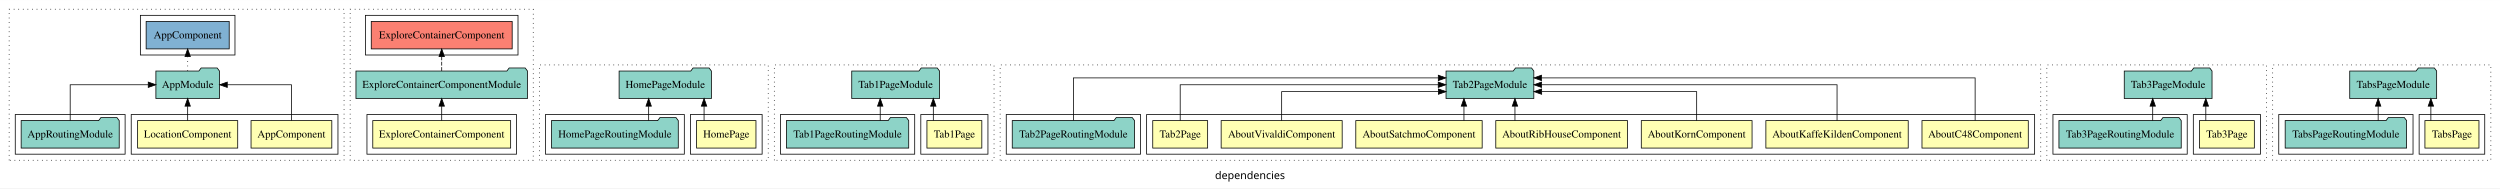
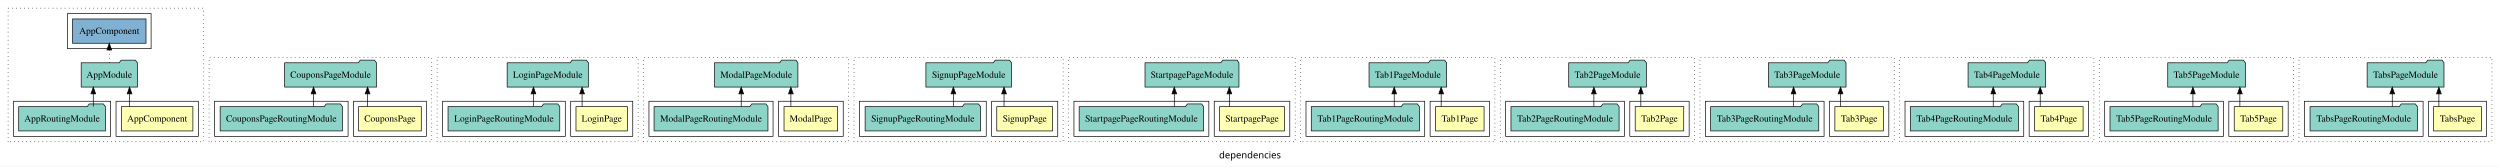
- <svg xmlns="http://www.w3.org/2000/svg" width="3277pt" height="247pt" viewBox="0.00 0.00 3277.00 246.80">
+ <svg xmlns="http://www.w3.org/2000/svg" width="3706pt" height="247pt" viewBox="0.00 0.00 3706.00 246.80">
  <g id="graph0" class="graph" transform="scale(1 1) rotate(0) translate(4 242.8)">
-     <polygon fill="white" stroke="transparent" points="-4,4 -4,-242.8 3273,-242.8 3273,4 -4,4" />
-     <text text-anchor="middle" x="1634.5" y="-8.2" font-family="sans-serif" font-size="14.00">dependencies</text>
+     <polygon fill="white" stroke="transparent" points="-4,4 -4,-242.8 3702,-242.8 3702,4 -4,4" />
+     <text text-anchor="middle" x="1849" y="-8.2" font-family="sans-serif" font-size="14.00">dependencies</text>
    <g id="clust1" class="cluster">
-       <polygon fill="none" stroke="black" stroke-dasharray="1,5" points="8,-32.8 8,-230.8 447,-230.8 447,-32.8 8,-32.8" />
+       <polygon fill="none" stroke="black" stroke-dasharray="1,5" points="8,-32.8 8,-230.8 298,-230.8 298,-32.8 8,-32.8" />
    </g>
    <g id="clust2" class="cluster">
-       <polygon fill="none" stroke="black" points="168,-40.8 168,-92.8 439,-92.8 439,-40.8 168,-40.8" />
-     </g>
-     <g id="clust5" class="cluster">
+       <polygon fill="none" stroke="black" points="168,-40.8 168,-92.8 290,-92.8 290,-40.8 168,-40.8" />
+     </g>
+     <g id="clust4" class="cluster">
      <polygon fill="none" stroke="black" points="16,-40.8 16,-92.8 160,-92.8 160,-40.8 16,-40.8" />
    </g>
-     <g id="clust7" class="cluster">
-       <polygon fill="none" stroke="black" points="180,-170.8 180,-222.8 304,-222.8 304,-170.8 180,-170.8" />
+     <g id="clust6" class="cluster">
+       <polygon fill="none" stroke="black" points="96,-170.8 96,-222.8 220,-222.8 220,-170.8 96,-170.8" />
+     </g>
+     <g id="clust14" class="cluster">
+       <polygon fill="none" stroke="black" stroke-dasharray="1,5" points="306,-32.8 306,-157.8 636,-157.8 636,-32.8 306,-32.8" />
    </g>
    <g id="clust15" class="cluster">
-       <polygon fill="none" stroke="black" stroke-dasharray="1,5" points="455,-32.8 455,-230.8 695,-230.8 695,-32.8 455,-32.8" />
-     </g>
-     <g id="clust16" class="cluster">
-       <polygon fill="none" stroke="black" points="477,-40.8 477,-92.8 673,-92.8 673,-40.8 477,-40.8" />
-     </g>
-     <g id="clust19" class="cluster">
-       <polygon fill="none" stroke="black" points="475,-170.8 475,-222.8 675,-222.8 675,-170.8 475,-170.8" />
-     </g>
-     <g id="clust22" class="cluster">
-       <polygon fill="none" stroke="black" stroke-dasharray="1,5" points="703,-32.8 703,-157.8 1003,-157.8 1003,-32.8 703,-32.8" />
-     </g>
-     <g id="clust23" class="cluster">
-       <polygon fill="none" stroke="black" points="901,-40.8 901,-92.8 995,-92.8 995,-40.8 901,-40.8" />
-     </g>
-     <g id="clust25" class="cluster">
-       <polygon fill="none" stroke="black" points="711,-40.8 711,-92.8 893,-92.8 893,-40.8 711,-40.8" />
-     </g>
-     <g id="clust35" class="cluster">
-       <polygon fill="none" stroke="black" stroke-dasharray="1,5" points="1011,-32.8 1011,-157.8 1299,-157.8 1299,-32.8 1011,-32.8" />
-     </g>
-     <g id="clust36" class="cluster">
-       <polygon fill="none" stroke="black" points="1203,-40.8 1203,-92.8 1291,-92.8 1291,-40.8 1203,-40.8" />
-     </g>
-     <g id="clust38" class="cluster">
-       <polygon fill="none" stroke="black" points="1019,-40.8 1019,-92.8 1195,-92.8 1195,-40.8 1019,-40.8" />
-     </g>
-     <g id="clust48" class="cluster">
-       <polygon fill="none" stroke="black" stroke-dasharray="1,5" points="1307,-32.8 1307,-157.8 2671,-157.8 2671,-32.8 1307,-32.8" />
-     </g>
-     <g id="clust49" class="cluster">
-       <polygon fill="none" stroke="black" points="1499,-40.8 1499,-92.8 2663,-92.8 2663,-40.8 1499,-40.8" />
-     </g>
-     <g id="clust57" class="cluster">
-       <polygon fill="none" stroke="black" points="1315,-40.8 1315,-92.8 1491,-92.8 1491,-40.8 1315,-40.8" />
+       <polygon fill="none" stroke="black" points="520,-40.8 520,-92.8 628,-92.8 628,-40.8 520,-40.8" />
+     </g>
+     <g id="clust17" class="cluster">
+       <polygon fill="none" stroke="black" points="314,-40.8 314,-92.8 512,-92.8 512,-40.8 314,-40.8" />
+     </g>
+     <g id="clust27" class="cluster">
+       <polygon fill="none" stroke="black" stroke-dasharray="1,5" points="644,-32.8 644,-157.8 942,-157.8 942,-32.8 644,-32.8" />
+     </g>
+     <g id="clust28" class="cluster">
+       <polygon fill="none" stroke="black" points="842,-40.8 842,-92.8 934,-92.8 934,-40.8 842,-40.8" />
+     </g>
+     <g id="clust30" class="cluster">
+       <polygon fill="none" stroke="black" points="652,-40.8 652,-92.8 834,-92.8 834,-40.8 652,-40.8" />
+     </g>
+     <g id="clust40" class="cluster">
+       <polygon fill="none" stroke="black" stroke-dasharray="1,5" points="950,-32.8 950,-157.8 1254,-157.8 1254,-32.8 950,-32.8" />
+     </g>
+     <g id="clust41" class="cluster">
+       <polygon fill="none" stroke="black" points="1150,-40.8 1150,-92.8 1246,-92.8 1246,-40.8 1150,-40.8" />
+     </g>
+     <g id="clust43" class="cluster">
+       <polygon fill="none" stroke="black" points="958,-40.8 958,-92.8 1142,-92.8 1142,-40.8 958,-40.8" />
+     </g>
+     <g id="clust53" class="cluster">
+       <polygon fill="none" stroke="black" stroke-dasharray="1,5" points="1262,-32.8 1262,-157.8 1572,-157.8 1572,-32.8 1262,-32.8" />
+     </g>
+     <g id="clust54" class="cluster">
+       <polygon fill="none" stroke="black" points="1466,-40.8 1466,-92.8 1564,-92.8 1564,-40.8 1466,-40.8" />
+     </g>
+     <g id="clust56" class="cluster">
+       <polygon fill="none" stroke="black" points="1270,-40.8 1270,-92.8 1458,-92.8 1458,-40.8 1270,-40.8" />
+     </g>
+     <g id="clust66" class="cluster">
+       <polygon fill="none" stroke="black" stroke-dasharray="1,5" points="1580,-32.8 1580,-157.8 1916,-157.8 1916,-32.8 1580,-32.8" />
    </g>
    <g id="clust67" class="cluster">
-       <polygon fill="none" stroke="black" stroke-dasharray="1,5" points="2679,-32.8 2679,-157.8 2967,-157.8 2967,-32.8 2679,-32.8" />
-     </g>
-     <g id="clust68" class="cluster">
-       <polygon fill="none" stroke="black" points="2871,-40.8 2871,-92.8 2959,-92.8 2959,-40.8 2871,-40.8" />
-     </g>
-     <g id="clust70" class="cluster">
-       <polygon fill="none" stroke="black" points="2687,-40.8 2687,-92.8 2863,-92.8 2863,-40.8 2687,-40.8" />
+       <polygon fill="none" stroke="black" points="1796,-40.8 1796,-92.8 1908,-92.8 1908,-40.8 1796,-40.8" />
+     </g>
+     <g id="clust69" class="cluster">
+       <polygon fill="none" stroke="black" points="1588,-40.8 1588,-92.8 1788,-92.8 1788,-40.8 1588,-40.8" />
+     </g>
+     <g id="clust79" class="cluster">
+       <polygon fill="none" stroke="black" stroke-dasharray="1,5" points="1924,-32.8 1924,-157.8 2212,-157.8 2212,-32.8 1924,-32.8" />
    </g>
    <g id="clust80" class="cluster">
-       <polygon fill="none" stroke="black" stroke-dasharray="1,5" points="2975,-32.8 2975,-157.8 3261,-157.8 3261,-32.8 2975,-32.8" />
-     </g>
-     <g id="clust81" class="cluster">
-       <polygon fill="none" stroke="black" points="3167,-40.8 3167,-92.8 3253,-92.8 3253,-40.8 3167,-40.8" />
-     </g>
-     <g id="clust83" class="cluster">
-       <polygon fill="none" stroke="black" points="2983,-40.8 2983,-92.8 3159,-92.8 3159,-40.8 2983,-40.8" />
+       <polygon fill="none" stroke="black" points="2116,-40.8 2116,-92.8 2204,-92.8 2204,-40.8 2116,-40.8" />
+     </g>
+     <g id="clust82" class="cluster">
+       <polygon fill="none" stroke="black" points="1932,-40.8 1932,-92.8 2108,-92.8 2108,-40.8 1932,-40.8" />
+     </g>
+     <g id="clust92" class="cluster">
+       <polygon fill="none" stroke="black" stroke-dasharray="1,5" points="2220,-32.8 2220,-157.8 2508,-157.8 2508,-32.8 2220,-32.8" />
+     </g>
+     <g id="clust93" class="cluster">
+       <polygon fill="none" stroke="black" points="2412,-40.8 2412,-92.8 2500,-92.8 2500,-40.8 2412,-40.8" />
+     </g>
+     <g id="clust95" class="cluster">
+       <polygon fill="none" stroke="black" points="2228,-40.8 2228,-92.8 2404,-92.8 2404,-40.8 2228,-40.8" />
+     </g>
+     <g id="clust105" class="cluster">
+       <polygon fill="none" stroke="black" stroke-dasharray="1,5" points="2516,-32.8 2516,-157.8 2804,-157.8 2804,-32.8 2516,-32.8" />
+     </g>
+     <g id="clust106" class="cluster">
+       <polygon fill="none" stroke="black" points="2708,-40.8 2708,-92.8 2796,-92.8 2796,-40.8 2708,-40.8" />
+     </g>
+     <g id="clust108" class="cluster">
+       <polygon fill="none" stroke="black" points="2524,-40.8 2524,-92.8 2700,-92.8 2700,-40.8 2524,-40.8" />
+     </g>
+     <g id="clust118" class="cluster">
+       <polygon fill="none" stroke="black" stroke-dasharray="1,5" points="2812,-32.8 2812,-157.8 3100,-157.8 3100,-32.8 2812,-32.8" />
+     </g>
+     <g id="clust119" class="cluster">
+       <polygon fill="none" stroke="black" points="3004,-40.8 3004,-92.8 3092,-92.8 3092,-40.8 3004,-40.8" />
+     </g>
+     <g id="clust121" class="cluster">
+       <polygon fill="none" stroke="black" points="2820,-40.8 2820,-92.8 2996,-92.8 2996,-40.8 2820,-40.8" />
+     </g>
+     <g id="clust131" class="cluster">
+       <polygon fill="none" stroke="black" stroke-dasharray="1,5" points="3108,-32.8 3108,-157.8 3396,-157.8 3396,-32.8 3108,-32.8" />
+     </g>
+     <g id="clust132" class="cluster">
+       <polygon fill="none" stroke="black" points="3300,-40.8 3300,-92.8 3388,-92.8 3388,-40.8 3300,-40.8" />
+     </g>
+     <g id="clust134" class="cluster">
+       <polygon fill="none" stroke="black" points="3116,-40.8 3116,-92.8 3292,-92.8 3292,-40.8 3116,-40.8" />
+     </g>
+     <g id="clust144" class="cluster">
+       <polygon fill="none" stroke="black" stroke-dasharray="1,5" points="3404,-32.8 3404,-157.8 3690,-157.8 3690,-32.8 3404,-32.8" />
+     </g>
+     <g id="clust145" class="cluster">
+       <polygon fill="none" stroke="black" points="3596,-40.8 3596,-92.8 3682,-92.8 3682,-40.8 3596,-40.8" />
+     </g>
+     <g id="clust147" class="cluster">
+       <polygon fill="none" stroke="black" points="3412,-40.8 3412,-92.8 3588,-92.8 3588,-40.8 3412,-40.8" />
    </g>
    <g id="node1" class="node">
-       <polygon fill="#ffffb3" stroke="black" points="430.94,-84.8 325.06,-84.8 325.06,-48.8 430.94,-48.8 430.94,-84.8" />
-       <text text-anchor="middle" x="378" y="-62.6" font-family="Times,serif" font-size="14.00">AppComponent</text>
+       <polygon fill="#ffffb3" stroke="black" points="281.94,-84.8 176.06,-84.8 176.06,-48.8 281.94,-48.8 281.94,-84.8" />
+       <text text-anchor="middle" x="229" y="-62.6" font-family="Times,serif" font-size="14.00">AppComponent</text>
+     </g>
+     <g id="node2" class="node">
+       <polygon fill="#8dd3c7" stroke="black" points="199.66,-149.8 196.66,-153.8 175.66,-153.8 172.66,-149.8 116.34,-149.8 116.34,-113.8 199.66,-113.8 199.66,-149.8" />
+       <text text-anchor="middle" x="158" y="-127.6" font-family="Times,serif" font-size="14.00">AppModule</text>
+     </g>
+     <g id="edge1" class="edge">
+       <path fill="none" stroke="black" d="M188.05,-84.91C188.05,-84.91 188.05,-103.79 188.05,-103.79" />
+       <polygon fill="black" stroke="black" points="184.55,-103.79 188.05,-113.79 191.55,-103.79 184.55,-103.79" />
+     </g>
+     <g id="node4" class="node">
+       <polygon fill="#80b1d3" stroke="black" points="212.44,-214.8 103.56,-214.8 103.56,-178.8 212.44,-178.8 212.44,-214.8" />
+       <text text-anchor="middle" x="158" y="-192.6" font-family="Times,serif" font-size="14.00">AppComponent </text>
+     </g>
+     <g id="edge3" class="edge">
+       <path fill="none" stroke="black" stroke-dasharray="1,5" d="M158,-149.91C158,-149.91 158,-168.79 158,-168.79" />
+       <polygon fill="black" stroke="black" points="154.5,-168.79 158,-178.79 161.5,-168.79 154.5,-168.79" />
    </g>
    <g id="node3" class="node">
-       <polygon fill="#8dd3c7" stroke="black" points="283.66,-149.8 280.66,-153.8 259.66,-153.8 256.66,-149.8 200.34,-149.8 200.34,-113.8 283.66,-113.8 283.66,-149.8" />
-       <text text-anchor="middle" x="242" y="-127.6" font-family="Times,serif" font-size="14.00">AppModule</text>
-     </g>
-     <g id="edge1" class="edge">
-       <path fill="none" stroke="black" d="M378,-84.91C378,-104.14 378,-131.8 378,-131.8 378,-131.8 293.91,-131.8 293.91,-131.8" />
-       <polygon fill="black" stroke="black" points="293.91,-128.3 283.91,-131.8 293.91,-135.3 293.91,-128.3" />
-     </g>
-     <g id="node2" class="node">
-       <polygon fill="#ffffb3" stroke="black" points="307.6,-84.8 176.4,-84.8 176.4,-48.8 307.6,-48.8 307.6,-84.8" />
-       <text text-anchor="middle" x="242" y="-62.6" font-family="Times,serif" font-size="14.00">LocationComponent</text>
-     </g>
-     <g id="edge2" class="edge">
-       <path fill="none" stroke="black" d="M242,-84.91C242,-84.91 242,-103.79 242,-103.79" />
-       <polygon fill="black" stroke="black" points="238.5,-103.79 242,-113.79 245.5,-103.79 238.5,-103.79" />
-     </g>
-     <g id="node5" class="node">
-       <polygon fill="#80b1d3" stroke="black" points="296.44,-214.8 187.56,-214.8 187.56,-178.8 296.44,-178.8 296.44,-214.8" />
-       <text text-anchor="middle" x="242" y="-192.6" font-family="Times,serif" font-size="14.00">AppComponent </text>
-     </g>
-     <g id="edge4" class="edge">
-       <path fill="none" stroke="black" stroke-dasharray="1,5" d="M242,-149.91C242,-149.91 242,-168.79 242,-168.79" />
-       <polygon fill="black" stroke="black" points="238.5,-168.79 242,-178.79 245.5,-168.79 238.5,-168.79" />
-     </g>
-     <g id="node4" class="node">
      <polygon fill="#8dd3c7" stroke="black" points="152.27,-84.8 149.27,-88.8 128.27,-88.8 125.27,-84.8 23.73,-84.8 23.73,-48.8 152.27,-48.8 152.27,-84.8" />
      <text text-anchor="middle" x="88" y="-62.6" font-family="Times,serif" font-size="14.00">AppRoutingModule</text>
    </g>
-     <g id="edge3" class="edge">
-       <path fill="none" stroke="black" d="M88,-84.91C88,-104.14 88,-131.8 88,-131.8 88,-131.8 190.33,-131.8 190.33,-131.8" />
-       <polygon fill="black" stroke="black" points="190.33,-135.3 200.33,-131.8 190.33,-128.3 190.33,-135.3" />
+     <g id="edge2" class="edge">
+       <path fill="none" stroke="black" d="M134.28,-84.91C134.28,-84.91 134.28,-103.79 134.28,-103.79" />
+       <polygon fill="black" stroke="black" points="130.78,-103.79 134.28,-113.79 137.78,-103.79 130.78,-103.79" />
+     </g>
+     <g id="node5" class="node">
+       <polygon fill="#ffffb3" stroke="black" points="620.49,-84.8 527.51,-84.8 527.51,-48.8 620.49,-48.8 620.49,-84.8" />
+       <text text-anchor="middle" x="574" y="-62.6" font-family="Times,serif" font-size="14.00">CouponsPage</text>
    </g>
    <g id="node6" class="node">
-       <polygon fill="#ffffb3" stroke="black" points="665.36,-84.8 484.64,-84.8 484.64,-48.8 665.36,-48.8 665.36,-84.8" />
-       <text text-anchor="middle" x="575" y="-62.6" font-family="Times,serif" font-size="14.00">ExploreContainerComponent</text>
+       <polygon fill="#8dd3c7" stroke="black" points="554.04,-149.8 551.04,-153.8 530.04,-153.8 527.04,-149.8 417.96,-149.8 417.96,-113.8 554.04,-113.8 554.04,-149.8" />
+       <text text-anchor="middle" x="486" y="-127.6" font-family="Times,serif" font-size="14.00">CouponsPageModule</text>
+     </g>
+     <g id="edge4" class="edge">
+       <path fill="none" stroke="black" d="M540.89,-84.91C540.89,-84.91 540.89,-103.79 540.89,-103.79" />
+       <polygon fill="black" stroke="black" points="537.39,-103.79 540.89,-113.79 544.39,-103.79 537.39,-103.79" />
    </g>
    <g id="node7" class="node">
-       <polygon fill="#8dd3c7" stroke="black" points="687.41,-149.8 684.41,-153.8 663.41,-153.8 660.41,-149.8 462.59,-149.8 462.59,-113.8 687.41,-113.8 687.41,-149.8" />
-       <text text-anchor="middle" x="575" y="-127.6" font-family="Times,serif" font-size="14.00">ExploreContainerComponentModule</text>
+       <polygon fill="#8dd3c7" stroke="black" points="503.66,-84.8 500.66,-88.8 479.66,-88.8 476.66,-84.8 322.34,-84.8 322.34,-48.8 503.66,-48.8 503.66,-84.8" />
+       <text text-anchor="middle" x="413" y="-62.6" font-family="Times,serif" font-size="14.00">CouponsPageRoutingModule</text>
    </g>
    <g id="edge5" class="edge">
-       <path fill="none" stroke="black" d="M575,-84.91C575,-84.91 575,-103.79 575,-103.79" />
-       <polygon fill="black" stroke="black" points="571.5,-103.79 575,-113.79 578.5,-103.79 571.5,-103.79" />
+       <path fill="none" stroke="black" d="M460.78,-84.91C460.78,-84.91 460.78,-103.79 460.78,-103.79" />
+       <polygon fill="black" stroke="black" points="457.28,-103.79 460.78,-113.79 464.28,-103.79 457.28,-103.79" />
    </g>
    <g id="node8" class="node">
-       <polygon fill="#fb8072" stroke="black" points="667.36,-214.8 482.64,-214.8 482.64,-178.8 667.36,-178.8 667.36,-214.8" />
-       <text text-anchor="middle" x="575" y="-192.6" font-family="Times,serif" font-size="14.00">ExploreContainerComponent </text>
+       <polygon fill="#ffffb3" stroke="black" points="926.16,-84.8 849.84,-84.8 849.84,-48.8 926.16,-48.8 926.16,-84.8" />
+       <text text-anchor="middle" x="888" y="-62.6" font-family="Times,serif" font-size="14.00">LoginPage</text>
+     </g>
+     <g id="node9" class="node">
+       <polygon fill="#8dd3c7" stroke="black" points="868.2,-149.8 865.2,-153.8 844.2,-153.8 841.2,-149.8 747.8,-149.8 747.8,-113.8 868.2,-113.8 868.2,-149.8" />
+       <text text-anchor="middle" x="808" y="-127.6" font-family="Times,serif" font-size="14.00">LoginPageModule</text>
    </g>
    <g id="edge6" class="edge">
-       <path fill="none" stroke="black" stroke-dasharray="5,2" d="M575,-149.91C575,-149.91 575,-168.79 575,-168.79" />
-       <polygon fill="black" stroke="black" points="571.5,-168.79 575,-178.79 578.5,-168.79 571.5,-168.79" />
-     </g>
-     <g id="node9" class="node">
-       <polygon fill="#ffffb3" stroke="black" points="986.92,-84.8 909.08,-84.8 909.08,-48.8 986.92,-48.8 986.92,-84.8" />
-       <text text-anchor="middle" x="948" y="-62.6" font-family="Times,serif" font-size="14.00">HomePage</text>
+       <path fill="none" stroke="black" d="M858.89,-84.91C858.89,-84.91 858.89,-103.79 858.89,-103.79" />
+       <polygon fill="black" stroke="black" points="855.39,-103.79 858.89,-113.79 862.39,-103.79 855.39,-103.79" />
    </g>
    <g id="node10" class="node">
-       <polygon fill="#8dd3c7" stroke="black" points="928.47,-149.8 925.47,-153.8 904.47,-153.8 901.47,-149.8 807.53,-149.8 807.53,-113.8 928.47,-113.8 928.47,-149.8" />
-       <text text-anchor="middle" x="868" y="-127.6" font-family="Times,serif" font-size="14.00">HomePageModule</text>
+       <polygon fill="#8dd3c7" stroke="black" points="825.82,-84.8 822.82,-88.8 801.82,-88.8 798.82,-84.8 660.18,-84.8 660.18,-48.8 825.82,-48.8 825.82,-84.8" />
+       <text text-anchor="middle" x="743" y="-62.6" font-family="Times,serif" font-size="14.00">LoginPageRoutingModule</text>
    </g>
    <g id="edge7" class="edge">
-       <path fill="none" stroke="black" d="M918.89,-84.91C918.89,-84.91 918.89,-103.79 918.89,-103.79" />
-       <polygon fill="black" stroke="black" points="915.39,-103.79 918.89,-113.79 922.39,-103.79 915.39,-103.79" />
+       <path fill="none" stroke="black" d="M786.78,-84.91C786.78,-84.91 786.78,-103.79 786.78,-103.79" />
+       <polygon fill="black" stroke="black" points="783.28,-103.79 786.78,-113.79 790.28,-103.79 783.28,-103.79" />
    </g>
    <g id="node11" class="node">
-       <polygon fill="#8dd3c7" stroke="black" points="885.09,-84.8 882.09,-88.8 861.09,-88.8 858.09,-84.8 718.91,-84.8 718.91,-48.8 885.09,-48.8 885.09,-84.8" />
-       <text text-anchor="middle" x="802" y="-62.6" font-family="Times,serif" font-size="14.00">HomePageRoutingModule</text>
+       <polygon fill="#ffffb3" stroke="black" points="1237.76,-84.8 1158.24,-84.8 1158.24,-48.8 1237.76,-48.8 1237.76,-84.8" />
+       <text text-anchor="middle" x="1198" y="-62.6" font-family="Times,serif" font-size="14.00">ModalPage</text>
+     </g>
+     <g id="node12" class="node">
+       <polygon fill="#8dd3c7" stroke="black" points="1178.81,-149.8 1175.81,-153.8 1154.81,-153.8 1151.81,-149.8 1055.19,-149.8 1055.19,-113.8 1178.81,-113.8 1178.81,-149.8" />
+       <text text-anchor="middle" x="1117" y="-127.6" font-family="Times,serif" font-size="14.00">ModalPageModule</text>
    </g>
    <g id="edge8" class="edge">
-       <path fill="none" stroke="black" d="M846.28,-84.91C846.28,-84.91 846.28,-103.79 846.28,-103.79" />
-       <polygon fill="black" stroke="black" points="842.78,-103.79 846.28,-113.79 849.78,-103.79 842.78,-103.79" />
-     </g>
-     <g id="node12" class="node">
-       <polygon fill="#ffffb3" stroke="black" points="1282.98,-84.8 1211.02,-84.8 1211.02,-48.8 1282.98,-48.8 1282.98,-84.8" />
-       <text text-anchor="middle" x="1247" y="-62.6" font-family="Times,serif" font-size="14.00">Tab1Page</text>
+       <path fill="none" stroke="black" d="M1168.39,-84.91C1168.39,-84.91 1168.39,-103.79 1168.39,-103.79" />
+       <polygon fill="black" stroke="black" points="1164.89,-103.79 1168.39,-113.79 1171.89,-103.79 1164.89,-103.79" />
    </g>
    <g id="node13" class="node">
-       <polygon fill="#8dd3c7" stroke="black" points="1227.53,-149.8 1224.53,-153.8 1203.53,-153.8 1200.53,-149.8 1112.47,-149.8 1112.47,-113.8 1227.53,-113.8 1227.53,-149.8" />
-       <text text-anchor="middle" x="1170" y="-127.6" font-family="Times,serif" font-size="14.00">Tab1PageModule</text>
+       <polygon fill="#8dd3c7" stroke="black" points="1134.43,-84.8 1131.43,-88.8 1110.43,-88.8 1107.43,-84.8 965.57,-84.8 965.57,-48.8 1134.43,-48.8 1134.43,-84.8" />
+       <text text-anchor="middle" x="1050" y="-62.6" font-family="Times,serif" font-size="14.00">ModalPageRoutingModule</text>
    </g>
    <g id="edge9" class="edge">
-       <path fill="none" stroke="black" d="M1219.39,-84.91C1219.39,-84.91 1219.39,-103.79 1219.39,-103.79" />
-       <polygon fill="black" stroke="black" points="1215.89,-103.79 1219.39,-113.79 1222.89,-103.79 1215.89,-103.79" />
+       <path fill="none" stroke="black" d="M1094.78,-84.91C1094.78,-84.91 1094.78,-103.79 1094.78,-103.79" />
+       <polygon fill="black" stroke="black" points="1091.28,-103.79 1094.78,-113.79 1098.28,-103.79 1091.28,-103.79" />
    </g>
    <g id="node14" class="node">
-       <polygon fill="#8dd3c7" stroke="black" points="1187.15,-84.8 1184.15,-88.8 1163.15,-88.8 1160.15,-84.8 1026.85,-84.8 1026.85,-48.8 1187.15,-48.8 1187.15,-84.8" />
-       <text text-anchor="middle" x="1107" y="-62.6" font-family="Times,serif" font-size="14.00">Tab1PageRoutingModule</text>
+       <polygon fill="#ffffb3" stroke="black" points="1556.39,-84.8 1473.61,-84.8 1473.61,-48.8 1556.39,-48.8 1556.39,-84.8" />
+       <text text-anchor="middle" x="1515" y="-62.6" font-family="Times,serif" font-size="14.00">SignupPage</text>
+     </g>
+     <g id="node15" class="node">
+       <polygon fill="#8dd3c7" stroke="black" points="1495.44,-149.8 1492.44,-153.8 1471.44,-153.8 1468.44,-149.8 1368.56,-149.8 1368.56,-113.8 1495.44,-113.8 1495.44,-149.8" />
+       <text text-anchor="middle" x="1432" y="-127.6" font-family="Times,serif" font-size="14.00">SignupPageModule</text>
    </g>
    <g id="edge10" class="edge">
-       <path fill="none" stroke="black" d="M1149.78,-84.91C1149.78,-84.91 1149.78,-103.79 1149.78,-103.79" />
-       <polygon fill="black" stroke="black" points="1146.28,-103.79 1149.78,-113.79 1153.28,-103.79 1146.28,-103.79" />
-     </g>
-     <g id="node15" class="node">
-       <polygon fill="#ffffb3" stroke="black" points="2654.67,-84.8 2515.33,-84.8 2515.33,-48.8 2654.67,-48.8 2654.67,-84.8" />
-       <text text-anchor="middle" x="2585" y="-62.6" font-family="Times,serif" font-size="14.00">AboutC48Component</text>
+       <path fill="none" stroke="black" d="M1484.39,-84.91C1484.39,-84.91 1484.39,-103.79 1484.39,-103.79" />
+       <polygon fill="black" stroke="black" points="1480.89,-103.79 1484.39,-113.79 1487.89,-103.79 1480.89,-103.79" />
+     </g>
+     <g id="node16" class="node">
+       <polygon fill="#8dd3c7" stroke="black" points="1449.55,-84.8 1446.55,-88.8 1425.55,-88.8 1422.55,-84.8 1278.45,-84.8 1278.45,-48.8 1449.55,-48.8 1449.55,-84.8" />
+       <text text-anchor="middle" x="1364" y="-62.6" font-family="Times,serif" font-size="14.00">SignupPageRoutingModule</text>
+     </g>
+     <g id="edge11" class="edge">
+       <path fill="none" stroke="black" d="M1409.28,-84.91C1409.28,-84.91 1409.28,-103.79 1409.28,-103.79" />
+       <polygon fill="black" stroke="black" points="1405.78,-103.79 1409.28,-113.79 1412.78,-103.79 1405.78,-103.79" />
+     </g>
+     <g id="node17" class="node">
+       <polygon fill="#ffffb3" stroke="black" points="1900.08,-84.8 1803.92,-84.8 1803.92,-48.8 1900.08,-48.8 1900.08,-84.8" />
+       <text text-anchor="middle" x="1852" y="-62.6" font-family="Times,serif" font-size="14.00">StartpagePage</text>
+     </g>
+     <g id="node18" class="node">
+       <polygon fill="#8dd3c7" stroke="black" points="1832.63,-149.8 1829.63,-153.8 1808.63,-153.8 1805.63,-149.8 1693.37,-149.8 1693.37,-113.8 1832.63,-113.8 1832.63,-149.8" />
+       <text text-anchor="middle" x="1763" y="-127.6" font-family="Times,serif" font-size="14.00">StartpagePageModule</text>
+     </g>
+     <g id="edge12" class="edge">
+       <path fill="none" stroke="black" d="M1818.39,-84.91C1818.39,-84.91 1818.39,-103.79 1818.39,-103.79" />
+       <polygon fill="black" stroke="black" points="1814.89,-103.79 1818.39,-113.79 1821.89,-103.79 1814.89,-103.79" />
+     </g>
+     <g id="node19" class="node">
+       <polygon fill="#8dd3c7" stroke="black" points="1780.25,-84.8 1777.25,-88.8 1756.25,-88.8 1753.25,-84.8 1595.75,-84.8 1595.75,-48.8 1780.25,-48.8 1780.25,-84.8" />
+       <text text-anchor="middle" x="1688" y="-62.6" font-family="Times,serif" font-size="14.00">StartpagePageRoutingModule</text>
+     </g>
+     <g id="edge13" class="edge">
+       <path fill="none" stroke="black" d="M1736.78,-84.91C1736.78,-84.91 1736.78,-103.79 1736.78,-103.79" />
+       <polygon fill="black" stroke="black" points="1733.28,-103.79 1736.78,-113.79 1740.28,-103.79 1733.28,-103.79" />
+     </g>
+     <g id="node20" class="node">
+       <polygon fill="#ffffb3" stroke="black" points="2195.98,-84.8 2124.02,-84.8 2124.02,-48.8 2195.98,-48.8 2195.98,-84.8" />
+       <text text-anchor="middle" x="2160" y="-62.6" font-family="Times,serif" font-size="14.00">Tab1Page</text>
+     </g>
+     <g id="node21" class="node">
+       <polygon fill="#8dd3c7" stroke="black" points="2140.53,-149.8 2137.53,-153.8 2116.53,-153.8 2113.53,-149.8 2025.47,-149.8 2025.47,-113.8 2140.53,-113.8 2140.53,-149.8" />
+       <text text-anchor="middle" x="2083" y="-127.6" font-family="Times,serif" font-size="14.00">Tab1PageModule</text>
+     </g>
+     <g id="edge14" class="edge">
+       <path fill="none" stroke="black" d="M2132.39,-84.91C2132.39,-84.91 2132.39,-103.79 2132.39,-103.79" />
+       <polygon fill="black" stroke="black" points="2128.89,-103.79 2132.39,-113.79 2135.89,-103.79 2128.89,-103.79" />
    </g>
    <g id="node22" class="node">
-       <polygon fill="#8dd3c7" stroke="black" points="2006.53,-149.8 2003.53,-153.8 1982.53,-153.8 1979.53,-149.8 1891.47,-149.8 1891.47,-113.8 2006.53,-113.8 2006.53,-149.8" />
-       <text text-anchor="middle" x="1949" y="-127.6" font-family="Times,serif" font-size="14.00">Tab2PageModule</text>
-     </g>
-     <g id="edge11" class="edge">
-       <path fill="none" stroke="black" d="M2585,-85.09C2585,-107.01 2585,-140.8 2585,-140.8 2585,-140.8 2016.56,-140.8 2016.56,-140.8" />
-       <polygon fill="black" stroke="black" points="2016.56,-137.3 2006.56,-140.8 2016.56,-144.3 2016.56,-137.3" />
-     </g>
-     <g id="node16" class="node">
-       <polygon fill="#ffffb3" stroke="black" points="2497.29,-84.8 2310.71,-84.8 2310.71,-48.8 2497.29,-48.8 2497.29,-84.8" />
-       <text text-anchor="middle" x="2404" y="-62.6" font-family="Times,serif" font-size="14.00">AboutKaffeKildenComponent</text>
-     </g>
-     <g id="edge12" class="edge">
-       <path fill="none" stroke="black" d="M2404,-84.91C2404,-104.14 2404,-131.8 2404,-131.8 2404,-131.8 2016.63,-131.8 2016.63,-131.8" />
-       <polygon fill="black" stroke="black" points="2016.63,-128.3 2006.63,-131.8 2016.63,-135.3 2016.63,-128.3" />
-     </g>
-     <g id="node17" class="node">
-       <polygon fill="#ffffb3" stroke="black" points="2292.6,-84.8 2147.4,-84.8 2147.4,-48.8 2292.6,-48.8 2292.6,-84.8" />
-       <text text-anchor="middle" x="2220" y="-62.6" font-family="Times,serif" font-size="14.00">AboutKornComponent</text>
-     </g>
-     <g id="edge13" class="edge">
-       <path fill="none" stroke="black" d="M2220,-84.83C2220,-101.2 2220,-122.8 2220,-122.8 2220,-122.8 2016.8,-122.8 2016.8,-122.8" />
-       <polygon fill="black" stroke="black" points="2016.8,-119.3 2006.8,-122.8 2016.8,-126.3 2016.8,-119.3" />
-     </g>
-     <g id="node18" class="node">
-       <polygon fill="#ffffb3" stroke="black" points="2129.32,-84.8 1956.68,-84.8 1956.68,-48.8 2129.32,-48.8 2129.32,-84.8" />
-       <text text-anchor="middle" x="2043" y="-62.6" font-family="Times,serif" font-size="14.00">AboutRibHouseComponent</text>
-     </g>
-     <g id="edge14" class="edge">
-       <path fill="none" stroke="black" d="M1981.8,-84.91C1981.8,-84.91 1981.8,-103.79 1981.8,-103.79" />
-       <polygon fill="black" stroke="black" points="1978.3,-103.79 1981.8,-113.79 1985.3,-103.79 1978.3,-103.79" />
-     </g>
-     <g id="node19" class="node">
-       <polygon fill="#ffffb3" stroke="black" points="1938.82,-84.8 1773.18,-84.8 1773.18,-48.8 1938.82,-48.8 1938.82,-84.8" />
-       <text text-anchor="middle" x="1856" y="-62.6" font-family="Times,serif" font-size="14.00">AboutSatchmoComponent</text>
+       <polygon fill="#8dd3c7" stroke="black" points="2100.15,-84.8 2097.15,-88.8 2076.15,-88.8 2073.15,-84.8 1939.85,-84.8 1939.85,-48.8 2100.15,-48.8 2100.15,-84.8" />
+       <text text-anchor="middle" x="2020" y="-62.6" font-family="Times,serif" font-size="14.00">Tab1PageRoutingModule</text>
    </g>
    <g id="edge15" class="edge">
-       <path fill="none" stroke="black" d="M1914.95,-84.91C1914.95,-84.91 1914.95,-103.79 1914.95,-103.79" />
-       <polygon fill="black" stroke="black" points="1911.45,-103.79 1914.95,-113.79 1918.45,-103.79 1911.45,-103.79" />
-     </g>
-     <g id="node20" class="node">
-       <polygon fill="#ffffb3" stroke="black" points="1755.32,-84.8 1596.68,-84.8 1596.68,-48.8 1755.32,-48.8 1755.32,-84.8" />
-       <text text-anchor="middle" x="1676" y="-62.6" font-family="Times,serif" font-size="14.00">AboutVivaldiComponent</text>
+       <path fill="none" stroke="black" d="M2062.78,-84.91C2062.78,-84.91 2062.78,-103.79 2062.78,-103.79" />
+       <polygon fill="black" stroke="black" points="2059.28,-103.79 2062.78,-113.79 2066.28,-103.79 2059.28,-103.79" />
+     </g>
+     <g id="node23" class="node">
+       <polygon fill="#ffffb3" stroke="black" points="2491.98,-84.8 2420.02,-84.8 2420.02,-48.8 2491.98,-48.8 2491.98,-84.8" />
+       <text text-anchor="middle" x="2456" y="-62.6" font-family="Times,serif" font-size="14.00">Tab2Page</text>
+     </g>
+     <g id="node24" class="node">
+       <polygon fill="#8dd3c7" stroke="black" points="2436.53,-149.8 2433.53,-153.8 2412.53,-153.8 2409.53,-149.8 2321.47,-149.8 2321.47,-113.8 2436.53,-113.8 2436.53,-149.8" />
+       <text text-anchor="middle" x="2379" y="-127.6" font-family="Times,serif" font-size="14.00">Tab2PageModule</text>
    </g>
    <g id="edge16" class="edge">
-       <path fill="none" stroke="black" d="M1676,-84.83C1676,-101.2 1676,-122.8 1676,-122.8 1676,-122.8 1881.44,-122.8 1881.44,-122.8" />
-       <polygon fill="black" stroke="black" points="1881.44,-126.3 1891.44,-122.8 1881.44,-119.3 1881.44,-126.3" />
-     </g>
-     <g id="node21" class="node">
-       <polygon fill="#ffffb3" stroke="black" points="1578.98,-84.8 1507.02,-84.8 1507.02,-48.8 1578.98,-48.8 1578.98,-84.8" />
-       <text text-anchor="middle" x="1543" y="-62.6" font-family="Times,serif" font-size="14.00">Tab2Page</text>
+       <path fill="none" stroke="black" d="M2428.39,-84.91C2428.39,-84.91 2428.39,-103.79 2428.39,-103.79" />
+       <polygon fill="black" stroke="black" points="2424.89,-103.79 2428.39,-113.79 2431.89,-103.79 2424.89,-103.79" />
+     </g>
+     <g id="node25" class="node">
+       <polygon fill="#8dd3c7" stroke="black" points="2396.15,-84.8 2393.15,-88.8 2372.15,-88.8 2369.15,-84.8 2235.85,-84.8 2235.85,-48.8 2396.15,-48.8 2396.15,-84.8" />
+       <text text-anchor="middle" x="2316" y="-62.6" font-family="Times,serif" font-size="14.00">Tab2PageRoutingModule</text>
    </g>
    <g id="edge17" class="edge">
-       <path fill="none" stroke="black" d="M1543,-84.91C1543,-104.14 1543,-131.8 1543,-131.8 1543,-131.8 1881.26,-131.8 1881.26,-131.8" />
-       <polygon fill="black" stroke="black" points="1881.26,-135.3 1891.26,-131.8 1881.26,-128.3 1881.26,-135.3" />
-     </g>
-     <g id="node23" class="node">
-       <polygon fill="#8dd3c7" stroke="black" points="1483.15,-84.8 1480.15,-88.8 1459.15,-88.8 1456.15,-84.8 1322.85,-84.8 1322.85,-48.8 1483.15,-48.8 1483.15,-84.8" />
-       <text text-anchor="middle" x="1403" y="-62.6" font-family="Times,serif" font-size="14.00">Tab2PageRoutingModule</text>
+       <path fill="none" stroke="black" d="M2358.78,-84.91C2358.78,-84.91 2358.78,-103.79 2358.78,-103.79" />
+       <polygon fill="black" stroke="black" points="2355.28,-103.79 2358.78,-113.79 2362.28,-103.79 2355.28,-103.79" />
+     </g>
+     <g id="node26" class="node">
+       <polygon fill="#ffffb3" stroke="black" points="2787.98,-84.8 2716.02,-84.8 2716.02,-48.8 2787.98,-48.8 2787.98,-84.8" />
+       <text text-anchor="middle" x="2752" y="-62.6" font-family="Times,serif" font-size="14.00">Tab3Page</text>
+     </g>
+     <g id="node27" class="node">
+       <polygon fill="#8dd3c7" stroke="black" points="2732.53,-149.8 2729.53,-153.8 2708.53,-153.8 2705.53,-149.8 2617.47,-149.8 2617.47,-113.8 2732.53,-113.8 2732.53,-149.8" />
+       <text text-anchor="middle" x="2675" y="-127.6" font-family="Times,serif" font-size="14.00">Tab3PageModule</text>
    </g>
    <g id="edge18" class="edge">
-       <path fill="none" stroke="black" d="M1403,-85.09C1403,-107.01 1403,-140.8 1403,-140.8 1403,-140.8 1881.34,-140.8 1881.34,-140.8" />
-       <polygon fill="black" stroke="black" points="1881.34,-144.3 1891.34,-140.8 1881.34,-137.3 1881.34,-144.3" />
-     </g>
-     <g id="node24" class="node">
-       <polygon fill="#ffffb3" stroke="black" points="2950.98,-84.8 2879.02,-84.8 2879.02,-48.8 2950.98,-48.8 2950.98,-84.8" />
-       <text text-anchor="middle" x="2915" y="-62.6" font-family="Times,serif" font-size="14.00">Tab3Page</text>
-     </g>
-     <g id="node25" class="node">
-       <polygon fill="#8dd3c7" stroke="black" points="2895.53,-149.8 2892.53,-153.8 2871.53,-153.8 2868.53,-149.8 2780.47,-149.8 2780.47,-113.8 2895.53,-113.8 2895.53,-149.8" />
-       <text text-anchor="middle" x="2838" y="-127.6" font-family="Times,serif" font-size="14.00">Tab3PageModule</text>
+       <path fill="none" stroke="black" d="M2724.39,-84.91C2724.39,-84.91 2724.39,-103.79 2724.39,-103.79" />
+       <polygon fill="black" stroke="black" points="2720.89,-103.79 2724.39,-113.79 2727.89,-103.79 2720.89,-103.79" />
+     </g>
+     <g id="node28" class="node">
+       <polygon fill="#8dd3c7" stroke="black" points="2692.15,-84.8 2689.15,-88.8 2668.15,-88.8 2665.15,-84.8 2531.85,-84.8 2531.85,-48.8 2692.15,-48.8 2692.15,-84.8" />
+       <text text-anchor="middle" x="2612" y="-62.6" font-family="Times,serif" font-size="14.00">Tab3PageRoutingModule</text>
    </g>
    <g id="edge19" class="edge">
-       <path fill="none" stroke="black" d="M2887.39,-84.91C2887.39,-84.91 2887.39,-103.79 2887.39,-103.79" />
-       <polygon fill="black" stroke="black" points="2883.89,-103.79 2887.39,-113.79 2890.89,-103.79 2883.89,-103.79" />
-     </g>
-     <g id="node26" class="node">
-       <polygon fill="#8dd3c7" stroke="black" points="2855.15,-84.8 2852.15,-88.8 2831.15,-88.8 2828.15,-84.8 2694.85,-84.8 2694.85,-48.8 2855.15,-48.8 2855.15,-84.8" />
-       <text text-anchor="middle" x="2775" y="-62.6" font-family="Times,serif" font-size="14.00">Tab3PageRoutingModule</text>
+       <path fill="none" stroke="black" d="M2654.78,-84.91C2654.78,-84.91 2654.78,-103.79 2654.78,-103.79" />
+       <polygon fill="black" stroke="black" points="2651.28,-103.79 2654.78,-113.79 2658.28,-103.79 2651.28,-103.79" />
+     </g>
+     <g id="node29" class="node">
+       <polygon fill="#ffffb3" stroke="black" points="3083.98,-84.8 3012.02,-84.8 3012.02,-48.8 3083.98,-48.8 3083.98,-84.8" />
+       <text text-anchor="middle" x="3048" y="-62.6" font-family="Times,serif" font-size="14.00">Tab4Page</text>
+     </g>
+     <g id="node30" class="node">
+       <polygon fill="#8dd3c7" stroke="black" points="3028.53,-149.8 3025.53,-153.8 3004.53,-153.8 3001.53,-149.8 2913.47,-149.8 2913.47,-113.8 3028.53,-113.8 3028.53,-149.8" />
+       <text text-anchor="middle" x="2971" y="-127.6" font-family="Times,serif" font-size="14.00">Tab4PageModule</text>
    </g>
    <g id="edge20" class="edge">
-       <path fill="none" stroke="black" d="M2817.78,-84.91C2817.78,-84.91 2817.78,-103.79 2817.78,-103.79" />
-       <polygon fill="black" stroke="black" points="2814.28,-103.79 2817.78,-113.79 2821.28,-103.79 2814.28,-103.79" />
-     </g>
-     <g id="node27" class="node">
-       <polygon fill="#ffffb3" stroke="black" points="3245.42,-84.8 3174.58,-84.8 3174.58,-48.8 3245.42,-48.8 3245.42,-84.8" />
-       <text text-anchor="middle" x="3210" y="-62.6" font-family="Times,serif" font-size="14.00">TabsPage</text>
-     </g>
-     <g id="node28" class="node">
-       <polygon fill="#8dd3c7" stroke="black" points="3189.97,-149.8 3186.97,-153.8 3165.97,-153.8 3162.97,-149.8 3076.03,-149.8 3076.03,-113.8 3189.97,-113.8 3189.97,-149.8" />
-       <text text-anchor="middle" x="3133" y="-127.6" font-family="Times,serif" font-size="14.00">TabsPageModule</text>
+       <path fill="none" stroke="black" d="M3020.39,-84.91C3020.39,-84.91 3020.39,-103.79 3020.39,-103.79" />
+       <polygon fill="black" stroke="black" points="3016.89,-103.79 3020.39,-113.79 3023.89,-103.79 3016.89,-103.79" />
+     </g>
+     <g id="node31" class="node">
+       <polygon fill="#8dd3c7" stroke="black" points="2988.15,-84.8 2985.15,-88.8 2964.15,-88.8 2961.15,-84.8 2827.85,-84.8 2827.85,-48.8 2988.15,-48.8 2988.15,-84.8" />
+       <text text-anchor="middle" x="2908" y="-62.6" font-family="Times,serif" font-size="14.00">Tab4PageRoutingModule</text>
    </g>
    <g id="edge21" class="edge">
-       <path fill="none" stroke="black" d="M3182.39,-84.91C3182.39,-84.91 3182.39,-103.79 3182.39,-103.79" />
-       <polygon fill="black" stroke="black" points="3178.89,-103.79 3182.39,-113.79 3185.89,-103.79 3178.89,-103.79" />
-     </g>
-     <g id="node29" class="node">
-       <polygon fill="#8dd3c7" stroke="black" points="3150.59,-84.8 3147.59,-88.8 3126.59,-88.8 3123.59,-84.8 2991.41,-84.8 2991.41,-48.8 3150.59,-48.8 3150.59,-84.8" />
-       <text text-anchor="middle" x="3071" y="-62.6" font-family="Times,serif" font-size="14.00">TabsPageRoutingModule</text>
+       <path fill="none" stroke="black" d="M2950.78,-84.91C2950.78,-84.91 2950.78,-103.79 2950.78,-103.79" />
+       <polygon fill="black" stroke="black" points="2947.28,-103.79 2950.78,-113.79 2954.28,-103.79 2947.28,-103.79" />
+     </g>
+     <g id="node32" class="node">
+       <polygon fill="#ffffb3" stroke="black" points="3379.98,-84.8 3308.02,-84.8 3308.02,-48.8 3379.98,-48.8 3379.98,-84.8" />
+       <text text-anchor="middle" x="3344" y="-62.6" font-family="Times,serif" font-size="14.00">Tab5Page</text>
+     </g>
+     <g id="node33" class="node">
+       <polygon fill="#8dd3c7" stroke="black" points="3324.53,-149.8 3321.53,-153.8 3300.53,-153.8 3297.53,-149.8 3209.47,-149.8 3209.47,-113.8 3324.53,-113.8 3324.53,-149.8" />
+       <text text-anchor="middle" x="3267" y="-127.6" font-family="Times,serif" font-size="14.00">Tab5PageModule</text>
    </g>
    <g id="edge22" class="edge">
-       <path fill="none" stroke="black" d="M3113.28,-84.91C3113.28,-84.91 3113.28,-103.79 3113.28,-103.79" />
-       <polygon fill="black" stroke="black" points="3109.78,-103.79 3113.28,-113.79 3116.78,-103.79 3109.78,-103.79" />
+       <path fill="none" stroke="black" d="M3316.39,-84.91C3316.39,-84.91 3316.39,-103.79 3316.39,-103.79" />
+       <polygon fill="black" stroke="black" points="3312.89,-103.79 3316.39,-113.79 3319.89,-103.79 3312.89,-103.79" />
+     </g>
+     <g id="node34" class="node">
+       <polygon fill="#8dd3c7" stroke="black" points="3284.15,-84.8 3281.15,-88.8 3260.15,-88.8 3257.15,-84.8 3123.85,-84.8 3123.85,-48.8 3284.15,-48.8 3284.15,-84.8" />
+       <text text-anchor="middle" x="3204" y="-62.6" font-family="Times,serif" font-size="14.00">Tab5PageRoutingModule</text>
+     </g>
+     <g id="edge23" class="edge">
+       <path fill="none" stroke="black" d="M3246.78,-84.91C3246.78,-84.91 3246.78,-103.79 3246.78,-103.79" />
+       <polygon fill="black" stroke="black" points="3243.28,-103.79 3246.78,-113.79 3250.28,-103.79 3243.28,-103.79" />
+     </g>
+     <g id="node35" class="node">
+       <polygon fill="#ffffb3" stroke="black" points="3674.42,-84.8 3603.58,-84.8 3603.58,-48.8 3674.42,-48.8 3674.42,-84.8" />
+       <text text-anchor="middle" x="3639" y="-62.6" font-family="Times,serif" font-size="14.00">TabsPage</text>
+     </g>
+     <g id="node36" class="node">
+       <polygon fill="#8dd3c7" stroke="black" points="3618.97,-149.8 3615.97,-153.8 3594.97,-153.8 3591.97,-149.8 3505.03,-149.8 3505.03,-113.8 3618.97,-113.8 3618.97,-149.8" />
+       <text text-anchor="middle" x="3562" y="-127.6" font-family="Times,serif" font-size="14.00">TabsPageModule</text>
+     </g>
+     <g id="edge24" class="edge">
+       <path fill="none" stroke="black" d="M3611.39,-84.91C3611.39,-84.91 3611.39,-103.79 3611.39,-103.79" />
+       <polygon fill="black" stroke="black" points="3607.89,-103.79 3611.39,-113.79 3614.89,-103.79 3607.89,-103.79" />
+     </g>
+     <g id="node37" class="node">
+       <polygon fill="#8dd3c7" stroke="black" points="3579.59,-84.8 3576.59,-88.8 3555.59,-88.8 3552.59,-84.8 3420.41,-84.8 3420.41,-48.8 3579.59,-48.8 3579.59,-84.8" />
+       <text text-anchor="middle" x="3500" y="-62.6" font-family="Times,serif" font-size="14.00">TabsPageRoutingModule</text>
+     </g>
+     <g id="edge25" class="edge">
+       <path fill="none" stroke="black" d="M3542.28,-84.91C3542.28,-84.91 3542.28,-103.79 3542.28,-103.79" />
+       <polygon fill="black" stroke="black" points="3538.78,-103.79 3542.28,-113.79 3545.78,-103.79 3538.78,-103.79" />
    </g>
  </g>
</svg>
